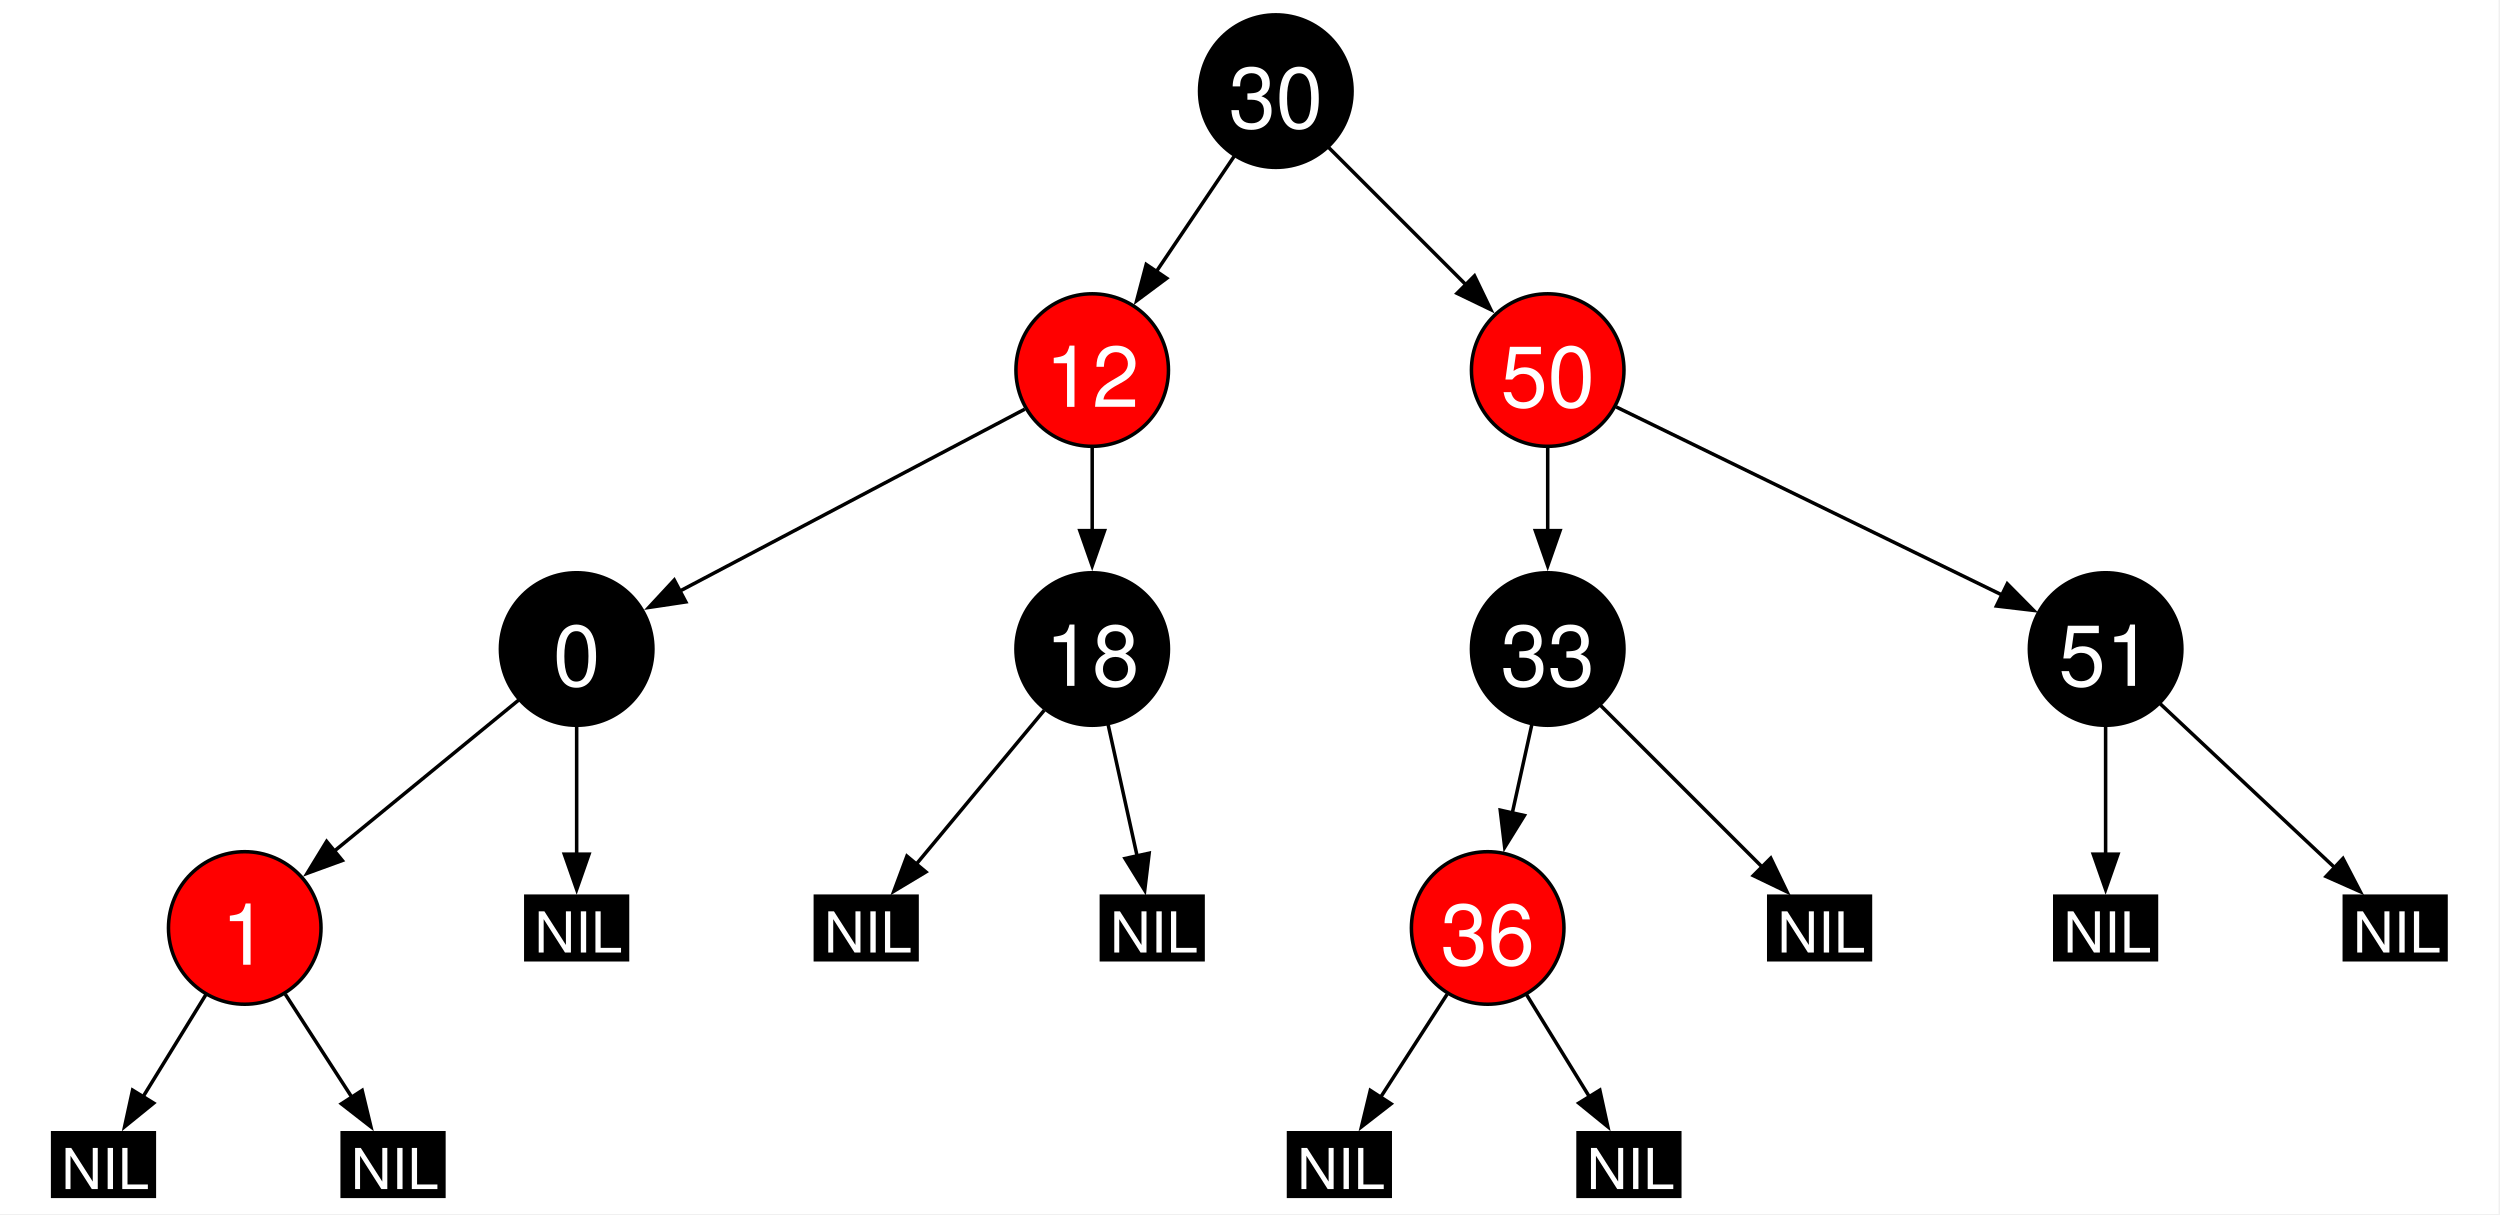
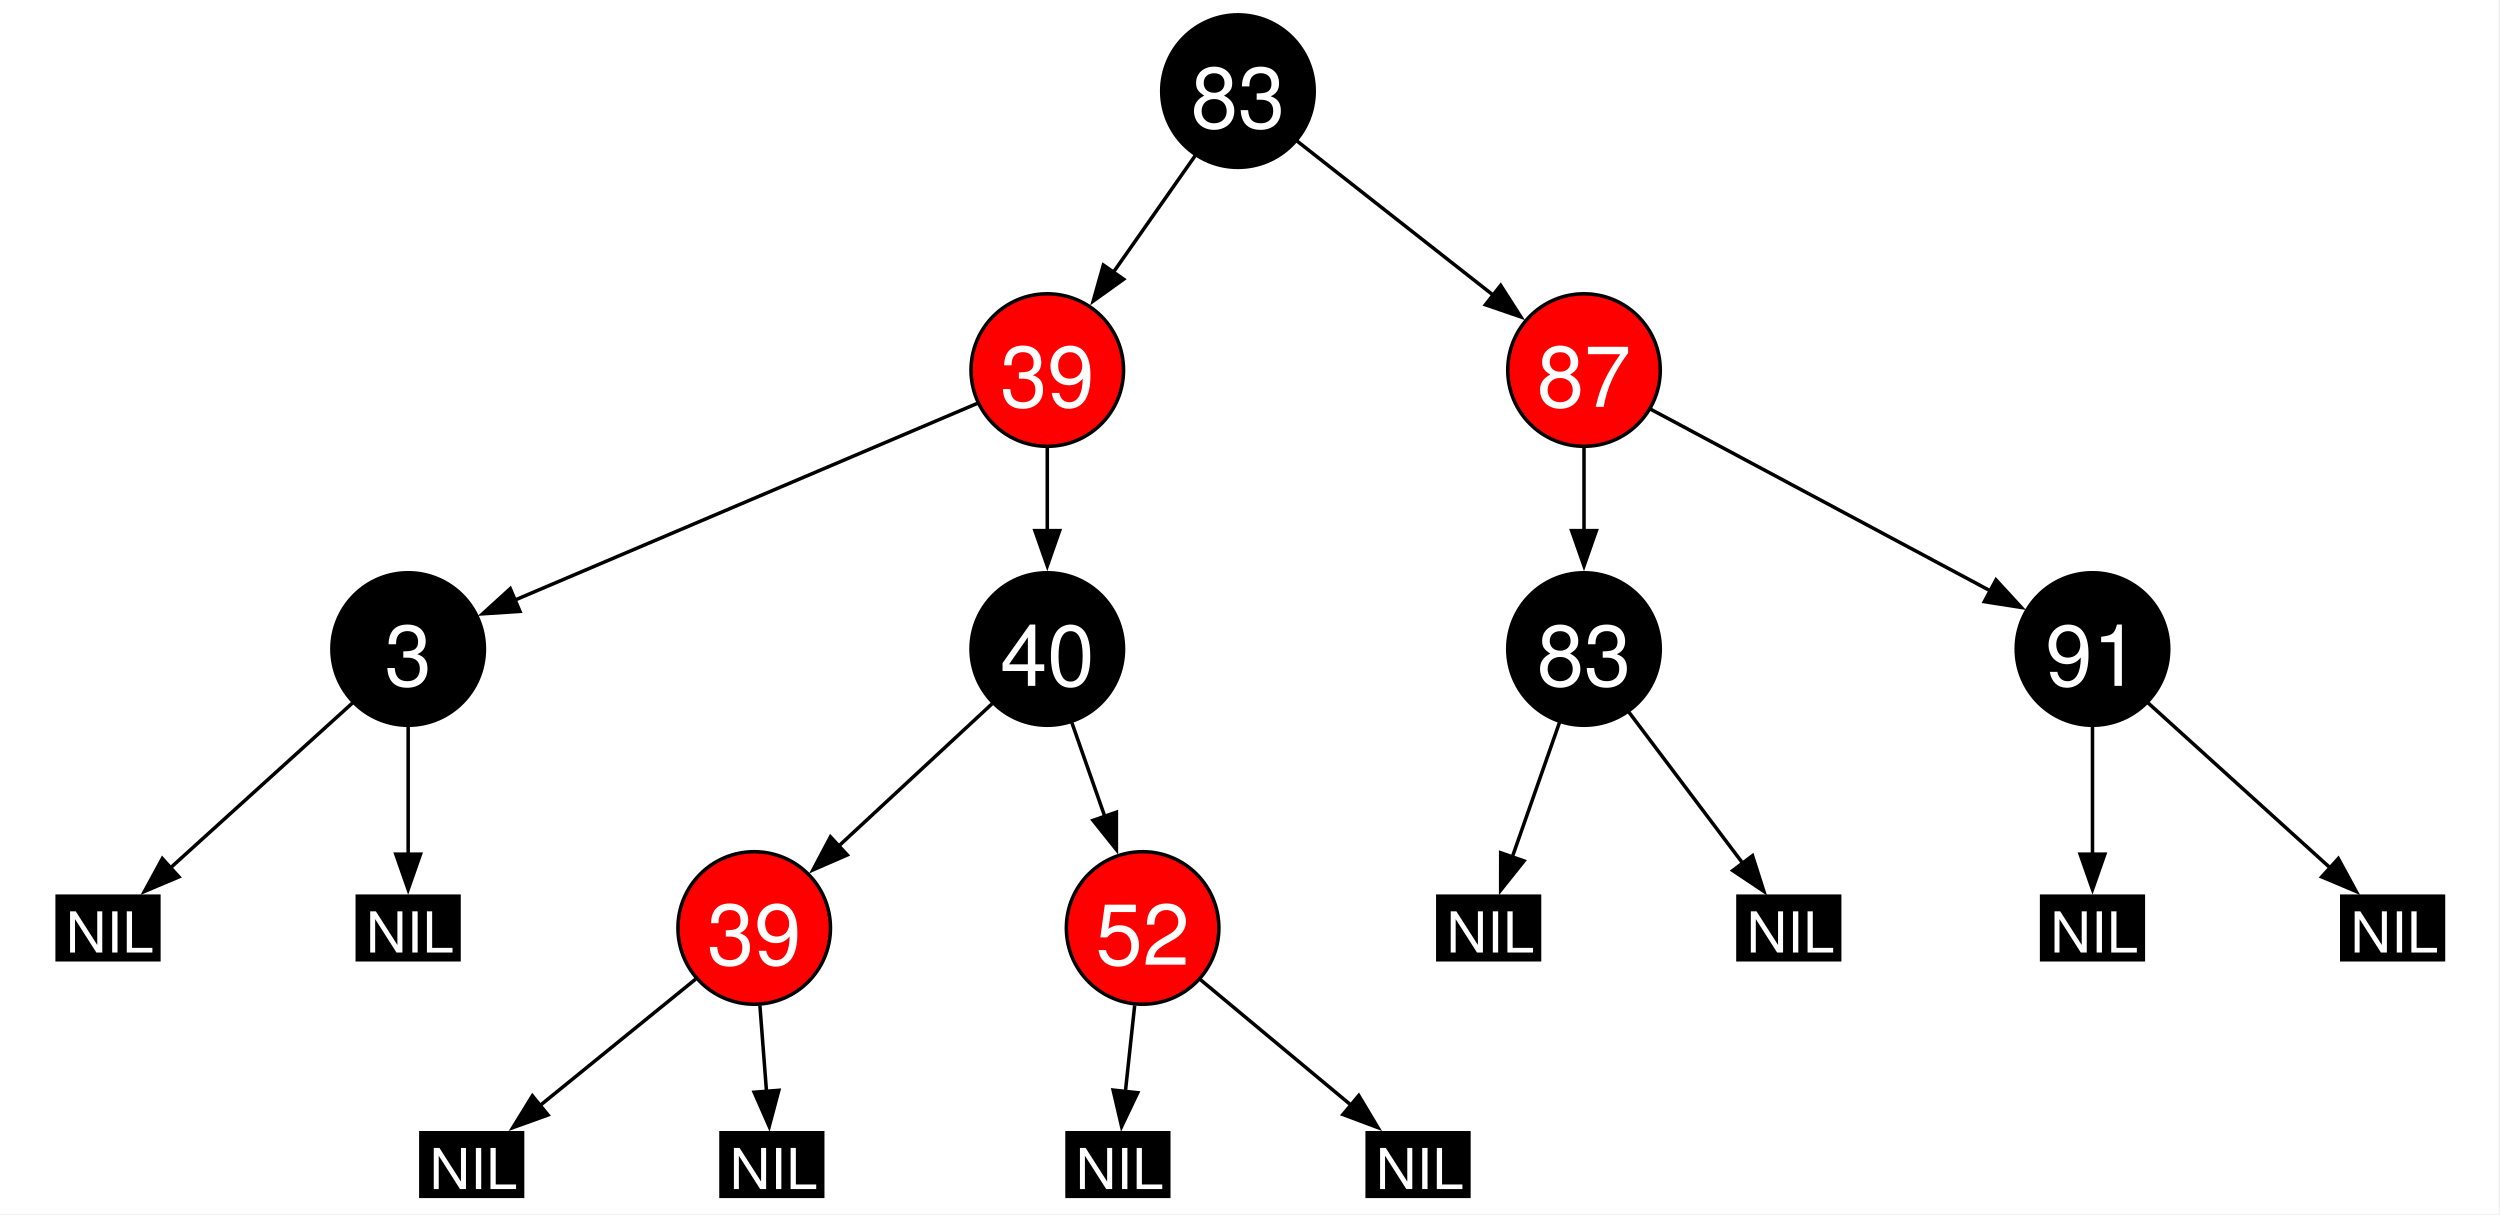
<svg xmlns="http://www.w3.org/2000/svg" width="708pt" height="344pt" viewBox="0.00 0.00 708.00 344.00">
  <g id="graph0" class="graph" transform="scale(1 1) rotate(0) translate(4 339.8)">
    <polygon fill="white" stroke="none" points="-4,4 -4,-339.8 703.58,-339.8 703.58,4 -4,4" />
    <g id="node1" class="node">
-       <ellipse fill="red" stroke="black" cx="305.31" cy="-235" rx="21.6" ry="21.6" />
-       <text xml:space="preserve" text-anchor="middle" x="305.31" y="-224.57" font-family="Helvetica,sans-Serif" font-size="24.00" fill="white">12</text>
+       <ellipse fill="black" stroke="black" cx="346.59" cy="-314" rx="21.6" ry="21.6" />
+       <text xml:space="preserve" text-anchor="middle" x="346.59" y="-303.57" font-family="Helvetica,sans-Serif" font-size="24.00" fill="white">83</text>
+     </g>
+     <g id="node2" class="node">
+       <ellipse fill="red" stroke="black" cx="292.59" cy="-235" rx="21.6" ry="21.6" />
+       <text xml:space="preserve" text-anchor="middle" x="292.59" y="-224.57" font-family="Helvetica,sans-Serif" font-size="24.00" fill="white">39</text>
+     </g>
+     <g id="edge11" class="edge">
+       <path fill="none" stroke="black" d="M334.61,-295.91C327.73,-286.11 318.96,-273.6 311.2,-262.54" />
+       <polygon fill="black" stroke="black" points="314.21,-260.72 305.6,-254.55 308.47,-264.74 314.21,-260.72" />
+     </g>
+     <g id="node13" class="node">
+       <ellipse fill="red" stroke="black" cx="444.59" cy="-235" rx="21.6" ry="21.6" />
+       <text xml:space="preserve" text-anchor="middle" x="444.59" y="-224.57" font-family="Helvetica,sans-Serif" font-size="24.00" fill="white">87</text>
+     </g>
+     <g id="edge18" class="edge">
+       <path fill="none" stroke="black" d="M363.22,-299.94C378.56,-287.88 401.58,-269.8 419.22,-255.94" />
+       <polygon fill="black" stroke="black" points="420.99,-258.99 426.7,-250.06 416.67,-253.49 420.99,-258.99" />
+     </g>
+     <g id="node3" class="node">
+       <ellipse fill="black" stroke="black" cx="111.59" cy="-156" rx="21.6" ry="21.6" />
+       <text xml:space="preserve" text-anchor="middle" x="111.59" y="-145.57" font-family="Helvetica,sans-Serif" font-size="24.00" fill="white">3</text>
+     </g>
+     <g id="edge3" class="edge">
+       <path fill="none" stroke="black" d="M272.88,-225.61C241.19,-212.13 178.72,-185.56 141.51,-169.73" />
+       <polygon fill="black" stroke="black" points="143.25,-166.66 132.67,-165.97 140.51,-173.1 143.25,-166.66" />
+     </g>
+     <g id="node6" class="node">
+       <ellipse fill="black" stroke="black" cx="292.59" cy="-156" rx="21.6" ry="21.6" />
+       <text xml:space="preserve" text-anchor="middle" x="292.59" y="-145.57" font-family="Helvetica,sans-Serif" font-size="24.00" fill="white">40</text>
+     </g>
+     <g id="edge10" class="edge">
+       <path fill="none" stroke="black" d="M292.59,-212.96C292.59,-205.66 292.59,-197.3 292.59,-189.3" />
+       <polygon fill="black" stroke="black" points="296.09,-189.53 292.59,-179.53 289.09,-189.53 296.09,-189.53" />
+     </g>
+     <g id="node4" class="node">
+       <polygon fill="black" stroke="black" points="12.19,-68 12.19,-86 40.99,-86 40.99,-68 12.19,-68" />
+       <text xml:space="preserve" text-anchor="middle" x="27.07" y="-70.05" font-family="Helvetica,sans-Serif" font-size="16.00" fill="white">NIL</text>
+     </g>
+     <g id="edge1" class="edge">
+       <path fill="none" stroke="black" d="M96,-140.88C81.26,-127.52 59.17,-107.52 43.89,-93.67" />
+       <polygon fill="black" stroke="black" points="46.67,-91.47 36.91,-87.35 41.97,-96.66 46.67,-91.47" />
+     </g>
+     <g id="node5" class="node">
+       <polygon fill="black" stroke="black" points="97.19,-68 97.19,-86 125.99,-86 125.99,-68 97.19,-68" />
+       <text xml:space="preserve" text-anchor="middle" x="112.07" y="-70.05" font-family="Helvetica,sans-Serif" font-size="16.00" fill="white">NIL</text>
+     </g>
+     <g id="edge2" class="edge">
+       <path fill="none" stroke="black" d="M111.59,-133.96C111.59,-122.69 111.59,-108.9 111.59,-97.82" />
+       <polygon fill="black" stroke="black" points="115.09,-97.9 111.59,-87.9 108.09,-97.9 115.09,-97.9" />
+     </g>
+     <g id="node7" class="node">
+       <ellipse fill="red" stroke="black" cx="209.59" cy="-77" rx="21.6" ry="21.6" />
+       <text xml:space="preserve" text-anchor="middle" x="209.59" y="-66.58" font-family="Helvetica,sans-Serif" font-size="24.00" fill="white">39</text>
+     </g>
+     <g id="edge6" class="edge">
+       <path fill="none" stroke="black" d="M276.98,-140.52C264.69,-129.12 247.36,-113.04 233.35,-100.04" />
+       <polygon fill="black" stroke="black" points="235.95,-97.68 226.24,-93.45 231.19,-102.81 235.95,-97.68" />
+     </g>
+     <g id="node10" class="node">
+       <ellipse fill="red" stroke="black" cx="319.59" cy="-77" rx="21.6" ry="21.6" />
+       <text xml:space="preserve" text-anchor="middle" x="319.59" y="-66.58" font-family="Helvetica,sans-Serif" font-size="24.00" fill="white">52</text>
+     </g>
+     <g id="edge9" class="edge">
+       <path fill="none" stroke="black" d="M299.54,-135.17C302.38,-127.09 305.72,-117.55 308.86,-108.62" />
+       <polygon fill="black" stroke="black" points="312.16,-109.79 312.16,-99.19 305.55,-107.47 312.16,-109.79" />
+     </g>
+     <g id="node8" class="node">
+       <polygon fill="black" stroke="black" points="115.19,-1 115.19,-19 143.99,-19 143.99,-1 115.19,-1" />
+       <text xml:space="preserve" text-anchor="middle" x="130.07" y="-3.05" font-family="Helvetica,sans-Serif" font-size="16.00" fill="white">NIL</text>
+     </g>
+     <g id="edge4" class="edge">
+       <path fill="none" stroke="black" d="M193.02,-62.53C180.2,-52.12 162.43,-37.68 148.96,-26.74" />
+       <polygon fill="black" stroke="black" points="151.19,-24.04 141.22,-20.45 146.77,-29.47 151.19,-24.04" />
+     </g>
+     <g id="node9" class="node">
+       <polygon fill="black" stroke="black" points="200.19,-1 200.19,-19 228.99,-19 228.99,-1 200.19,-1" />
+       <text xml:space="preserve" text-anchor="middle" x="215.07" y="-3.05" font-family="Helvetica,sans-Serif" font-size="16.00" fill="white">NIL</text>
+     </g>
+     <g id="edge5" class="edge">
+       <path fill="none" stroke="black" d="M211.2,-55.08C211.81,-47.18 212.5,-38.24 213.09,-30.48" />
+       <polygon fill="black" stroke="black" points="216.56,-31.02 213.84,-20.78 209.58,-30.48 216.56,-31.02" />
+     </g>
+     <g id="node11" class="node">
+       <polygon fill="black" stroke="black" points="298.19,-1 298.19,-19 326.99,-19 326.99,-1 298.19,-1" />
+       <text xml:space="preserve" text-anchor="middle" x="313.07" y="-3.05" font-family="Helvetica,sans-Serif" font-size="16.00" fill="white">NIL</text>
+     </g>
+     <g id="edge7" class="edge">
+       <path fill="none" stroke="black" d="M317.34,-55.08C316.49,-47.18 315.53,-38.24 314.69,-30.48" />
+       <polygon fill="black" stroke="black" points="318.2,-30.34 313.64,-20.77 311.24,-31.09 318.2,-30.34" />
+     </g>
+     <g id="node12" class="node">
+       <polygon fill="black" stroke="black" points="383.19,-1 383.19,-19 411.99,-19 411.99,-1 383.19,-1" />
+       <text xml:space="preserve" text-anchor="middle" x="398.07" y="-3.05" font-family="Helvetica,sans-Serif" font-size="16.00" fill="white">NIL</text>
+     </g>
+     <g id="edge8" class="edge">
+       <path fill="none" stroke="black" d="M335.75,-62.53C348.25,-52.12 365.57,-37.68 378.71,-26.74" />
+       <polygon fill="black" stroke="black" points="380.8,-29.55 386.24,-20.46 376.32,-24.17 380.8,-29.55" />
+     </g>
+     <g id="node14" class="node">
+       <ellipse fill="black" stroke="black" cx="444.59" cy="-156" rx="21.6" ry="21.6" />
+       <text xml:space="preserve" text-anchor="middle" x="444.59" y="-145.57" font-family="Helvetica,sans-Serif" font-size="24.00" fill="white">83</text>
+     </g>
+     <g id="edge14" class="edge">
+       <path fill="none" stroke="black" d="M444.59,-212.96C444.59,-205.66 444.59,-197.3 444.59,-189.3" />
+       <polygon fill="black" stroke="black" points="448.09,-189.53 444.59,-179.53 441.09,-189.53 448.09,-189.53" />
+     </g>
+     <g id="node17" class="node">
+       <ellipse fill="black" stroke="black" cx="588.59" cy="-156" rx="21.6" ry="21.6" />
+       <text xml:space="preserve" text-anchor="middle" x="588.59" y="-145.57" font-family="Helvetica,sans-Serif" font-size="24.00" fill="white">91</text>
+     </g>
+     <g id="edge17" class="edge">
+       <path fill="none" stroke="black" d="M463.42,-223.93C488,-210.79 531.25,-187.66 559.92,-172.33" />
+       <polygon fill="black" stroke="black" points="561.26,-175.58 568.43,-167.78 557.96,-169.41 561.26,-175.58" />
+     </g>
+     <g id="node15" class="node">
+       <polygon fill="black" stroke="black" points="403.19,-68 403.19,-86 431.99,-86 431.99,-68 403.19,-68" />
+       <text xml:space="preserve" text-anchor="middle" x="418.07" y="-70.05" font-family="Helvetica,sans-Serif" font-size="16.00" fill="white">NIL</text>
+     </g>
+     <g id="edge12" class="edge">
+       <path fill="none" stroke="black" d="M437.64,-135.17C433.51,-123.4 428.3,-108.55 424.23,-96.94" />
+       <polygon fill="black" stroke="black" points="427.6,-95.98 420.99,-87.7 421,-98.29 427.6,-95.98" />
    </g>
    <g id="node16" class="node">
-       <ellipse fill="black" stroke="black" cx="159.31" cy="-156" rx="21.6" ry="21.6" />
-       <text xml:space="preserve" text-anchor="middle" x="159.31" y="-145.57" font-family="Helvetica,sans-Serif" font-size="24.00" fill="white">0</text>
+       <polygon fill="black" stroke="black" points="488.19,-68 488.19,-86 516.99,-86 516.99,-68 488.19,-68" />
+       <text xml:space="preserve" text-anchor="middle" x="503.07" y="-70.05" font-family="Helvetica,sans-Serif" font-size="16.00" fill="white">NIL</text>
    </g>
-     <g id="edge2" class="edge">
-       <path fill="none" stroke="black" d="M286.22,-223.93C261.3,-210.79 217.44,-187.66 188.38,-172.33" />
-       <polygon fill="black" stroke="black" points="190.22,-169.34 179.74,-167.77 186.95,-175.54 190.22,-169.34" />
-     </g>
-     <g id="node17" class="node">
-       <ellipse fill="black" stroke="black" cx="305.31" cy="-156" rx="21.6" ry="21.6" />
-       <text xml:space="preserve" text-anchor="middle" x="305.31" y="-145.57" font-family="Helvetica,sans-Serif" font-size="24.00" fill="white">18</text>
-     </g>
-     <g id="edge7" class="edge">
-       <path fill="none" stroke="black" d="M305.31,-212.96C305.31,-205.66 305.31,-197.3 305.31,-189.3" />
-       <polygon fill="black" stroke="black" points="308.81,-189.53 305.31,-179.53 301.81,-189.53 308.81,-189.53" />
-     </g>
-     <g id="node2" class="node">
-       <ellipse fill="red" stroke="black" cx="65.31" cy="-77" rx="21.6" ry="21.6" />
-       <text xml:space="preserve" text-anchor="middle" x="65.31" y="-66.58" font-family="Helvetica,sans-Serif" font-size="24.00" fill="white">1</text>
-     </g>
-     <g id="node6" class="node">
-       <polygon fill="black" stroke="black" points="10.91,-1 10.91,-19 39.71,-19 39.71,-1 10.91,-1" />
-       <text xml:space="preserve" text-anchor="middle" x="25.79" y="-3.05" font-family="Helvetica,sans-Serif" font-size="16.00" fill="white">NIL</text>
-     </g>
-     <g id="edge5" class="edge">
-       <path fill="none" stroke="black" d="M54.38,-58.24C48.8,-49.16 42.01,-38.14 36.4,-29.02" />
-       <polygon fill="black" stroke="black" points="39.52,-27.4 31.29,-20.72 33.55,-31.07 39.52,-27.4" />
-     </g>
-     <g id="node7" class="node">
-       <polygon fill="black" stroke="black" points="92.91,-1 92.91,-19 121.71,-19 121.71,-1 92.91,-1" />
-       <text xml:space="preserve" text-anchor="middle" x="107.79" y="-3.05" font-family="Helvetica,sans-Serif" font-size="16.00" fill="white">NIL</text>
-     </g>
-     <g id="edge6" class="edge">
-       <path fill="none" stroke="black" d="M76.79,-58.24C82.65,-49.16 89.78,-38.14 95.67,-29.02" />
-       <polygon fill="black" stroke="black" points="98.56,-31 101.04,-20.7 92.68,-27.2 98.56,-31" />
-     </g>
-     <g id="node3" class="node">
-       <ellipse fill="red" stroke="black" cx="434.31" cy="-235" rx="21.6" ry="21.6" />
-       <text xml:space="preserve" text-anchor="middle" x="434.31" y="-224.57" font-family="Helvetica,sans-Serif" font-size="24.00" fill="white">50</text>
+     <g id="edge13" class="edge">
+       <path fill="none" stroke="black" d="M457.18,-138.29C466.75,-125.59 479.87,-108.16 489.55,-95.31" />
+       <polygon fill="black" stroke="black" points="492.31,-97.47 495.53,-87.37 486.72,-93.26 492.31,-97.47" />
    </g>
    <g id="node18" class="node">
-       <ellipse fill="black" stroke="black" cx="434.31" cy="-156" rx="21.6" ry="21.6" />
-       <text xml:space="preserve" text-anchor="middle" x="434.31" y="-145.57" font-family="Helvetica,sans-Serif" font-size="24.00" fill="white">33</text>
+       <polygon fill="black" stroke="black" points="574.19,-68 574.19,-86 602.99,-86 602.99,-68 574.19,-68" />
+       <text xml:space="preserve" text-anchor="middle" x="589.07" y="-70.05" font-family="Helvetica,sans-Serif" font-size="16.00" fill="white">NIL</text>
    </g>
-     <g id="edge11" class="edge">
-       <path fill="none" stroke="black" d="M434.31,-212.96C434.31,-205.66 434.31,-197.3 434.31,-189.3" />
-       <polygon fill="black" stroke="black" points="437.81,-189.53 434.31,-179.53 430.81,-189.53 437.81,-189.53" />
+     <g id="edge15" class="edge">
+       <path fill="none" stroke="black" d="M588.59,-133.96C588.59,-122.69 588.59,-108.9 588.59,-97.82" />
+       <polygon fill="black" stroke="black" points="592.09,-97.9 588.59,-87.9 585.09,-97.9 592.09,-97.9" />
    </g>
    <g id="node19" class="node">
-       <ellipse fill="black" stroke="black" cx="592.31" cy="-156" rx="21.6" ry="21.6" />
-       <text xml:space="preserve" text-anchor="middle" x="592.31" y="-145.57" font-family="Helvetica,sans-Serif" font-size="24.00" fill="white">51</text>
+       <polygon fill="black" stroke="black" points="659.19,-68 659.19,-86 687.99,-86 687.99,-68 659.19,-68" />
+       <text xml:space="preserve" text-anchor="middle" x="674.07" y="-70.05" font-family="Helvetica,sans-Serif" font-size="16.00" fill="white">NIL</text>
    </g>
    <g id="edge16" class="edge">
-       <path fill="none" stroke="black" d="M453.69,-224.56C481.08,-211.21 531.34,-186.72 563.22,-171.18" />
-       <polygon fill="black" stroke="black" points="564.46,-174.47 571.91,-166.94 561.39,-168.18 564.46,-174.47" />
-     </g>
-     <g id="node4" class="node">
-       <ellipse fill="red" stroke="black" cx="417.31" cy="-77" rx="21.6" ry="21.6" />
-       <text xml:space="preserve" text-anchor="middle" x="417.31" y="-66.58" font-family="Helvetica,sans-Serif" font-size="24.00" fill="white">36</text>
-     </g>
-     <g id="node11" class="node">
-       <polygon fill="black" stroke="black" points="360.91,-1 360.91,-19 389.71,-19 389.71,-1 360.91,-1" />
-       <text xml:space="preserve" text-anchor="middle" x="375.79" y="-3.05" font-family="Helvetica,sans-Serif" font-size="16.00" fill="white">NIL</text>
-     </g>
-     <g id="edge14" class="edge">
-       <path fill="none" stroke="black" d="M405.83,-58.24C399.97,-49.16 392.85,-38.14 386.96,-29.02" />
-       <polygon fill="black" stroke="black" points="389.95,-27.2 381.58,-20.7 384.07,-31 389.95,-27.2" />
-     </g>
-     <g id="node12" class="node">
-       <polygon fill="black" stroke="black" points="442.91,-1 442.91,-19 471.71,-19 471.71,-1 442.91,-1" />
-       <text xml:space="preserve" text-anchor="middle" x="457.79" y="-3.05" font-family="Helvetica,sans-Serif" font-size="16.00" fill="white">NIL</text>
-     </g>
-     <g id="edge15" class="edge">
-       <path fill="none" stroke="black" d="M428.24,-58.24C433.83,-49.16 440.61,-38.14 446.22,-29.02" />
-       <polygon fill="black" stroke="black" points="449.07,-31.07 451.33,-20.72 443.11,-27.4 449.07,-31.07" />
-     </g>
-     <g id="node5" class="node">
-       <polygon fill="black" stroke="black" points="144.91,-68 144.91,-86 173.71,-86 173.71,-68 144.91,-68" />
-       <text xml:space="preserve" text-anchor="middle" x="159.79" y="-70.05" font-family="Helvetica,sans-Serif" font-size="16.00" fill="white">NIL</text>
-     </g>
-     <g id="node8" class="node">
-       <polygon fill="black" stroke="black" points="226.91,-68 226.91,-86 255.71,-86 255.71,-68 226.91,-68" />
-       <text xml:space="preserve" text-anchor="middle" x="241.79" y="-70.05" font-family="Helvetica,sans-Serif" font-size="16.00" fill="white">NIL</text>
-     </g>
-     <g id="node9" class="node">
-       <polygon fill="black" stroke="black" points="307.91,-68 307.91,-86 336.71,-86 336.71,-68 307.91,-68" />
-       <text xml:space="preserve" text-anchor="middle" x="322.79" y="-70.05" font-family="Helvetica,sans-Serif" font-size="16.00" fill="white">NIL</text>
-     </g>
-     <g id="node10" class="node">
-       <polygon fill="black" stroke="black" points="496.91,-68 496.91,-86 525.71,-86 525.71,-68 496.91,-68" />
-       <text xml:space="preserve" text-anchor="middle" x="511.79" y="-70.05" font-family="Helvetica,sans-Serif" font-size="16.00" fill="white">NIL</text>
-     </g>
-     <g id="node13" class="node">
-       <polygon fill="black" stroke="black" points="577.91,-68 577.91,-86 606.71,-86 606.71,-68 577.91,-68" />
-       <text xml:space="preserve" text-anchor="middle" x="592.79" y="-70.05" font-family="Helvetica,sans-Serif" font-size="16.00" fill="white">NIL</text>
-     </g>
-     <g id="node14" class="node">
-       <polygon fill="black" stroke="black" points="659.91,-68 659.91,-86 688.71,-86 688.71,-68 659.91,-68" />
-       <text xml:space="preserve" text-anchor="middle" x="674.79" y="-70.05" font-family="Helvetica,sans-Serif" font-size="16.00" fill="white">NIL</text>
-     </g>
-     <g id="node15" class="node">
-       <ellipse fill="black" stroke="black" cx="357.31" cy="-314" rx="21.6" ry="21.6" />
-       <text xml:space="preserve" text-anchor="middle" x="357.31" y="-303.57" font-family="Helvetica,sans-Serif" font-size="24.00" fill="white">30</text>
-     </g>
-     <g id="edge1" class="edge">
-       <path fill="none" stroke="black" d="M345.51,-295.53C339,-285.88 330.76,-273.69 323.45,-262.86" />
-       <polygon fill="black" stroke="black" points="326.41,-260.99 317.91,-254.66 320.61,-264.9 326.41,-260.99" />
-     </g>
-     <g id="edge10" class="edge">
-       <path fill="none" stroke="black" d="M372.16,-298.15C383.27,-287.04 398.68,-271.63 411.37,-258.94" />
-       <polygon fill="black" stroke="black" points="413.58,-261.68 418.18,-252.13 408.63,-256.73 413.58,-261.68" />
-     </g>
-     <g id="edge4" class="edge">
-       <path fill="none" stroke="black" d="M142.94,-141.59C128.47,-129.74 107.14,-112.27 90.5,-98.63" />
-       <polygon fill="black" stroke="black" points="92.94,-96.11 82.98,-92.48 88.5,-101.52 92.94,-96.11" />
-     </g>
-     <g id="edge3" class="edge">
-       <path fill="none" stroke="black" d="M159.31,-133.96C159.31,-122.69 159.31,-108.9 159.31,-97.82" />
-       <polygon fill="black" stroke="black" points="162.81,-97.9 159.31,-87.9 155.81,-97.9 162.81,-97.9" />
-     </g>
-     <g id="edge8" class="edge">
-       <path fill="none" stroke="black" d="M291.74,-138.67C281.1,-125.87 266.33,-108.1 255.52,-95.1" />
-       <polygon fill="black" stroke="black" points="258.22,-92.87 249.14,-87.41 252.84,-97.34 258.22,-92.87" />
-     </g>
-     <g id="edge9" class="edge">
-       <path fill="none" stroke="black" d="M309.78,-134.77C312.35,-123.12 315.56,-108.57 318.09,-97.11" />
-       <polygon fill="black" stroke="black" points="321.44,-98.18 320.18,-87.66 314.61,-96.67 321.44,-98.18" />
-     </g>
-     <g id="edge13" class="edge">
-       <path fill="none" stroke="black" d="M429.85,-134.77C428.14,-127.05 426.15,-118.05 424.27,-109.53" />
-       <polygon fill="black" stroke="black" points="427.71,-108.85 422.13,-99.84 420.87,-110.36 427.71,-108.85" />
-     </g>
-     <g id="edge12" class="edge">
-       <path fill="none" stroke="black" d="M449.16,-140.15C462.35,-126.96 481.59,-107.72 495.16,-94.15" />
-       <polygon fill="black" stroke="black" points="497.48,-96.78 502.07,-87.24 492.53,-91.83 497.48,-96.78" />
-     </g>
-     <g id="edge17" class="edge">
-       <path fill="none" stroke="black" d="M592.31,-133.96C592.31,-122.69 592.31,-108.9 592.31,-97.82" />
-       <polygon fill="black" stroke="black" points="595.81,-97.9 592.31,-87.9 588.81,-97.9 595.81,-97.9" />
-     </g>
-     <g id="edge18" class="edge">
-       <path fill="none" stroke="black" d="M607.74,-140.52C621.87,-127.24 642.77,-107.62 657.37,-93.91" />
-       <polygon fill="black" stroke="black" points="659.53,-96.68 664.42,-87.29 654.74,-91.58 659.53,-96.68" />
+       <path fill="none" stroke="black" d="M604.18,-140.88C618.93,-127.52 641.01,-107.52 656.29,-93.67" />
+       <polygon fill="black" stroke="black" points="658.21,-96.66 663.27,-87.35 653.51,-91.47 658.21,-96.66" />
    </g>
  </g>
</svg>
